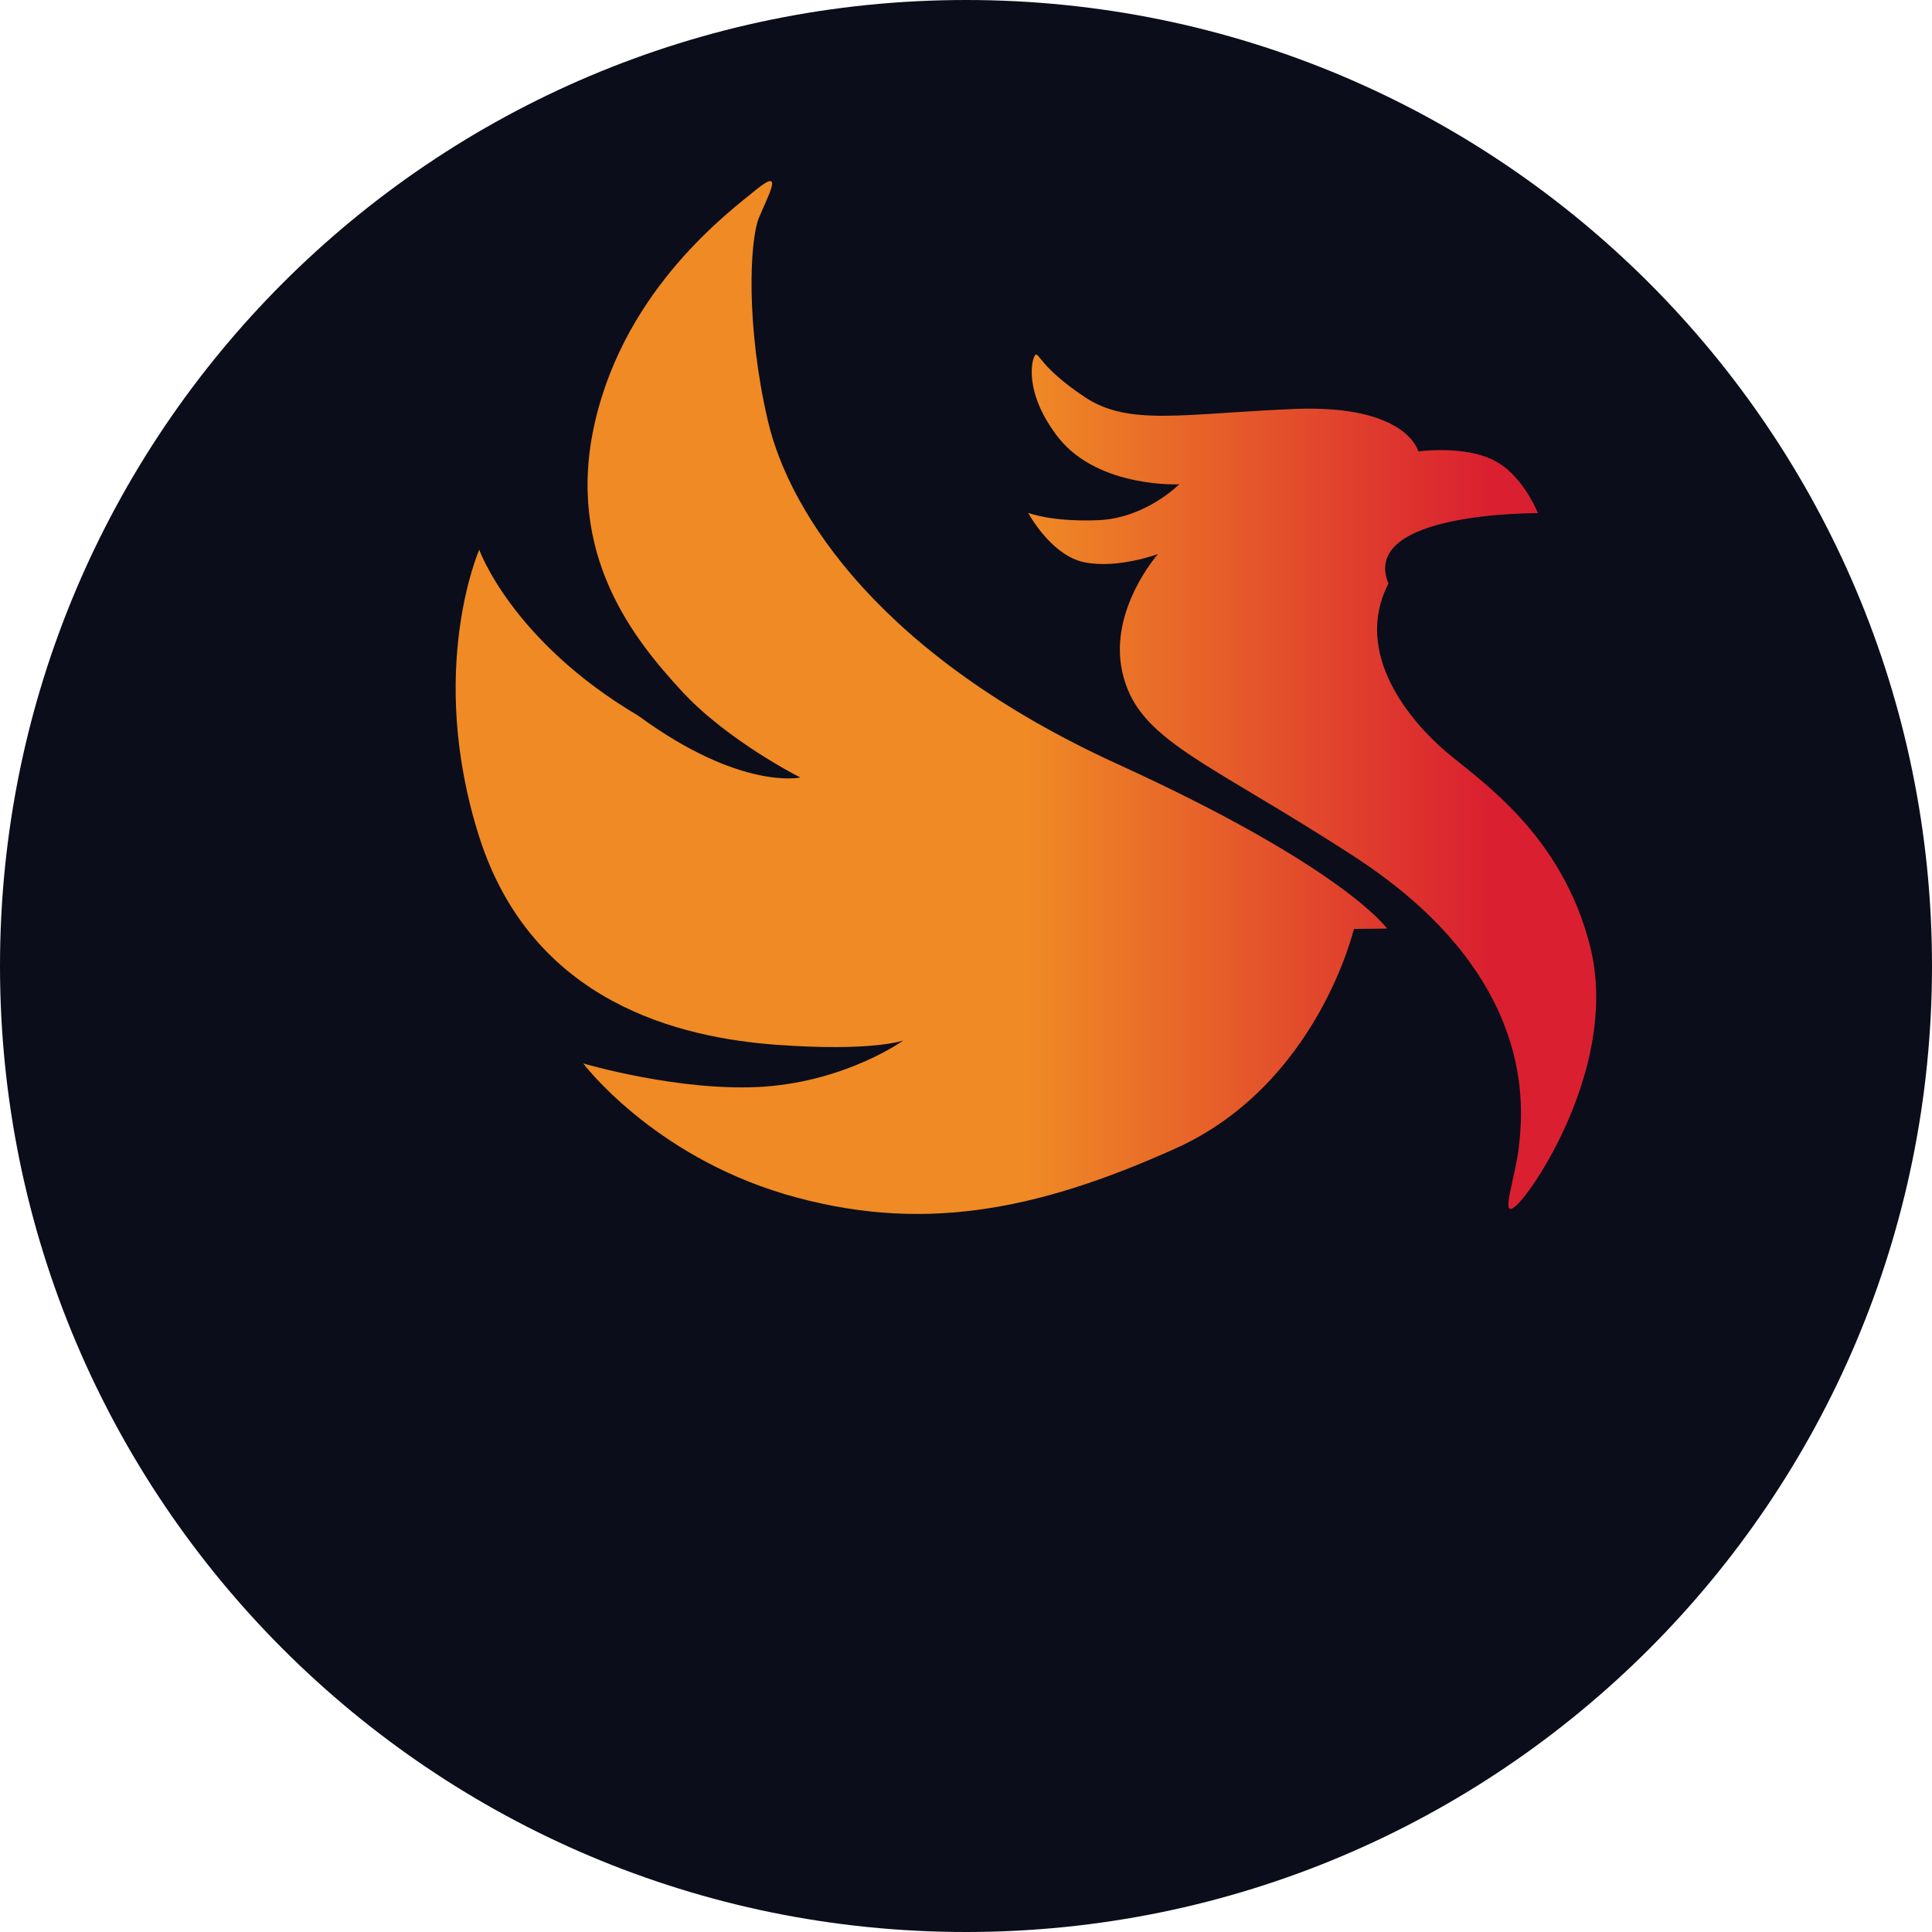
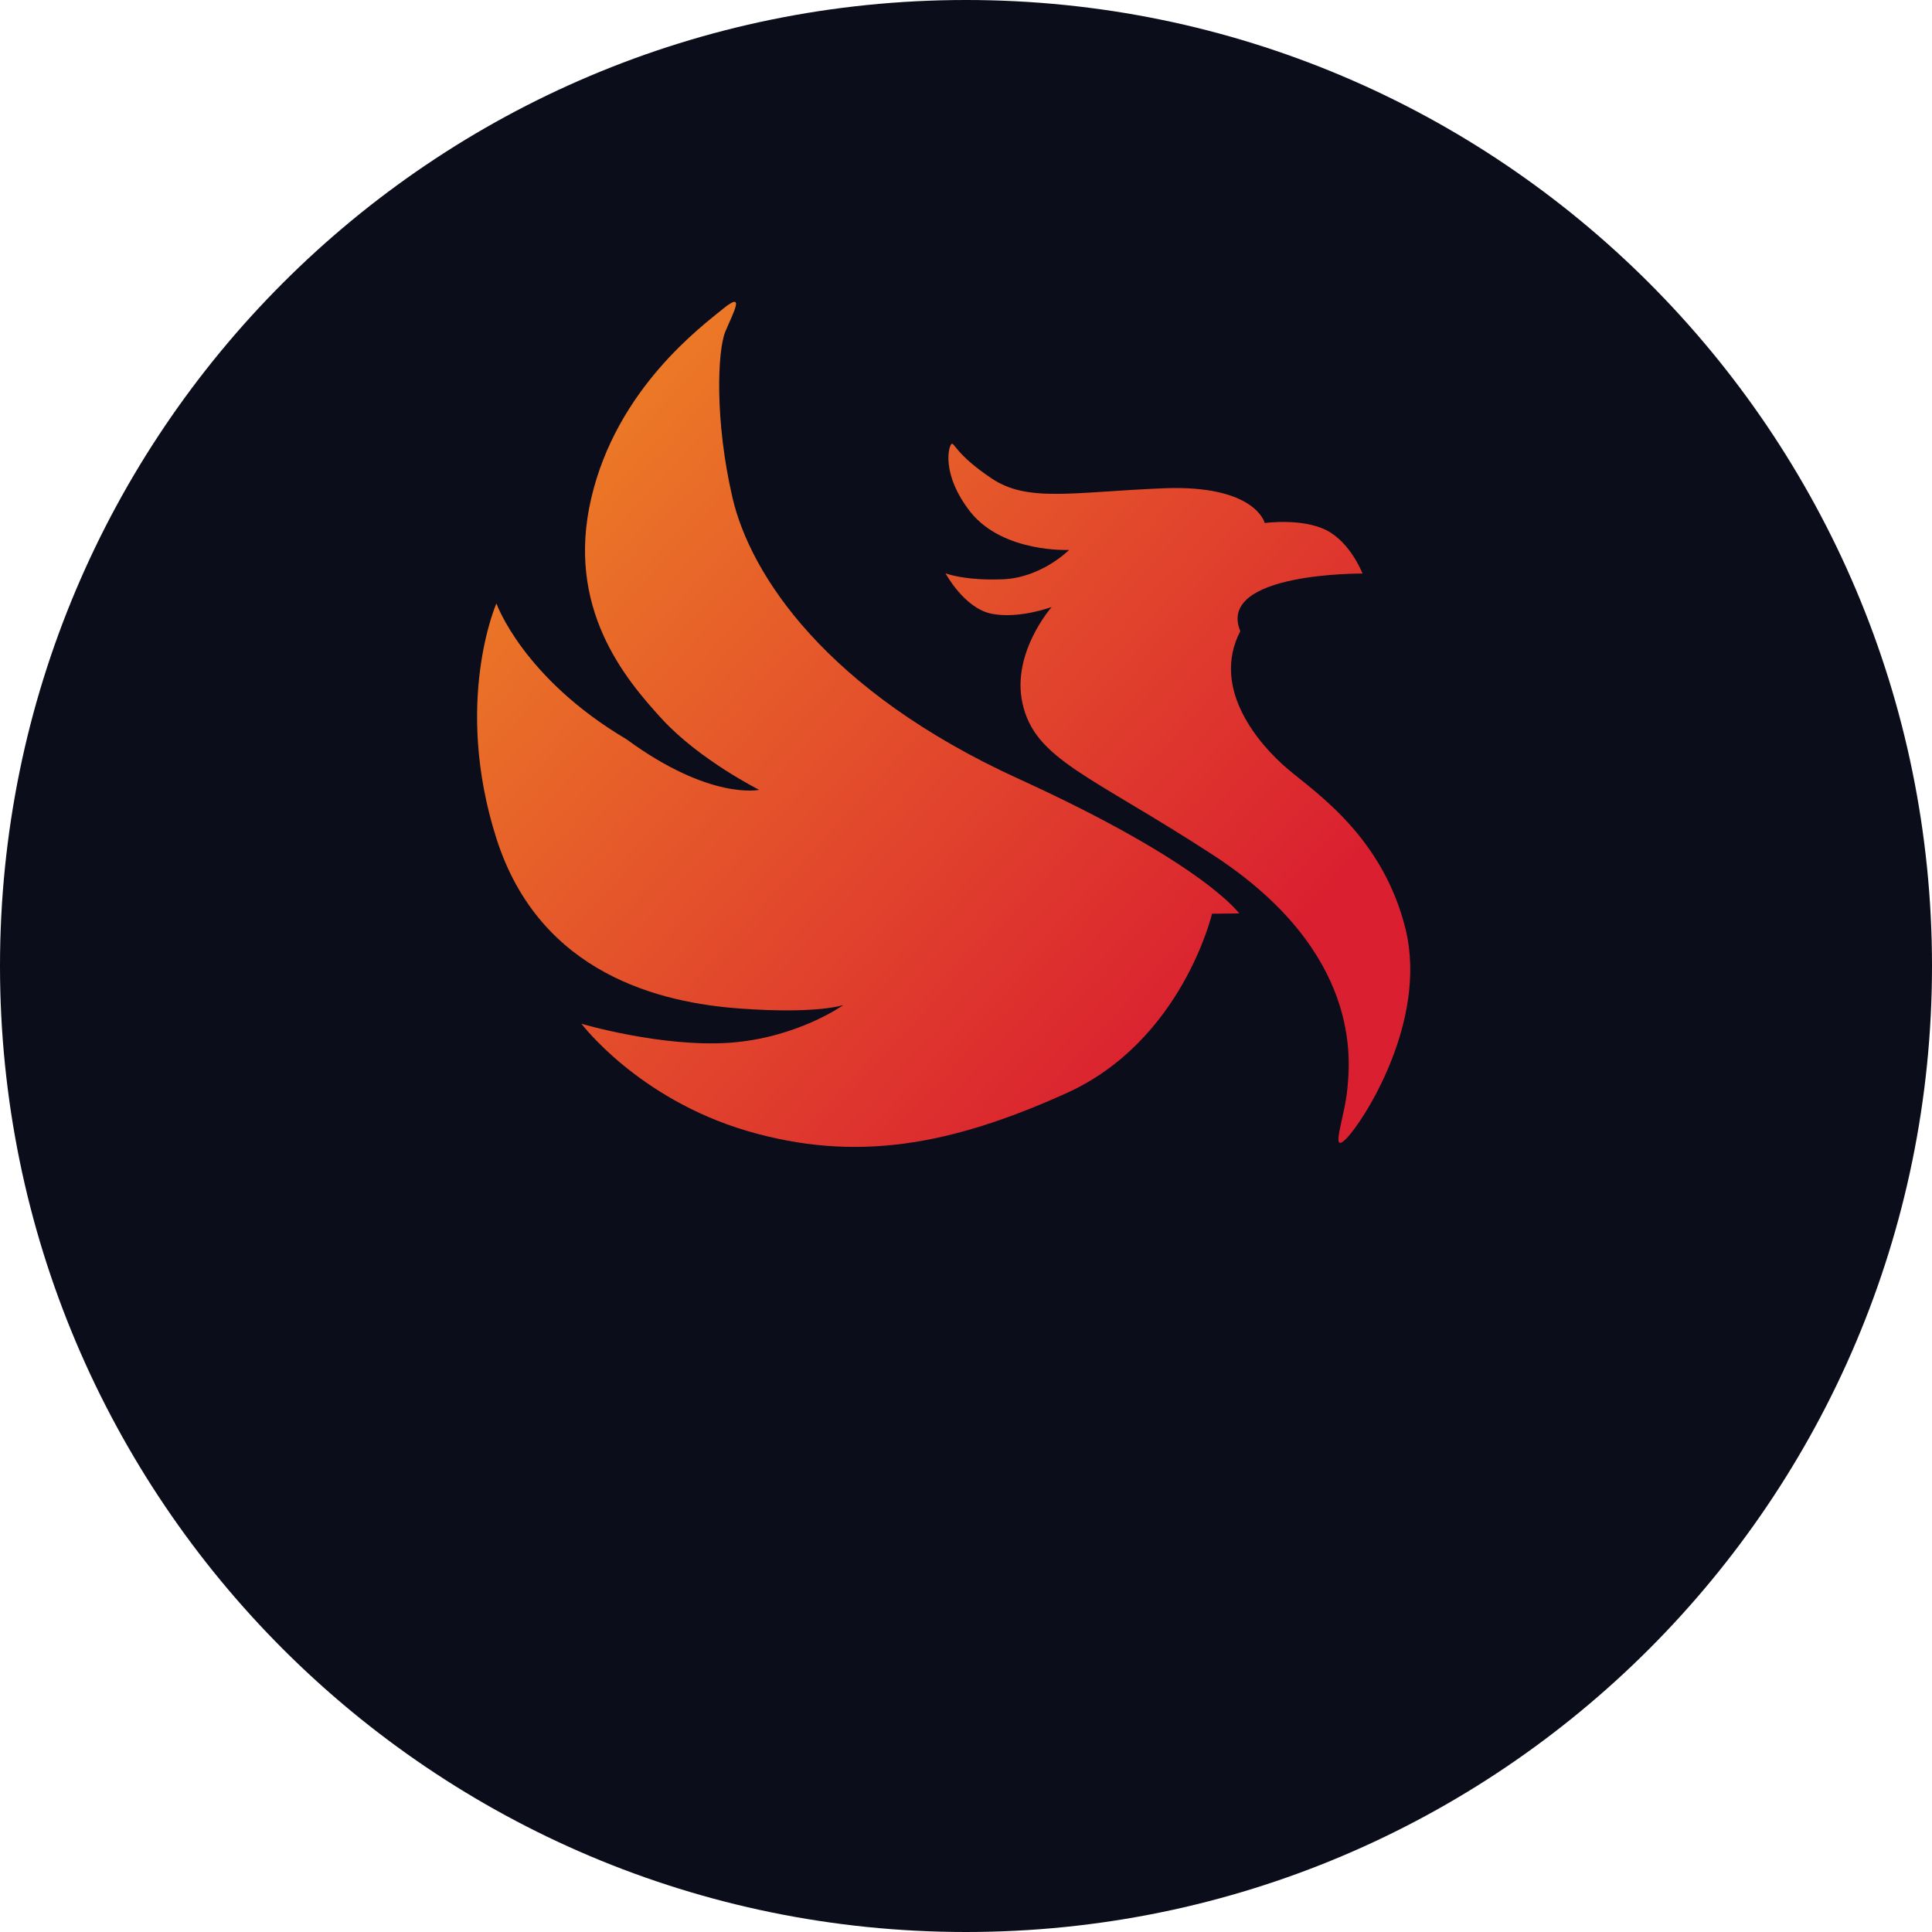
<svg xmlns="http://www.w3.org/2000/svg" width="128" height="128" viewBox="0 0 64 64" fill="none">
  <circle cx="32" cy="32" r="32" fill="#0B0D1A" />
-   <g transform="translate(8, 6) scale(1.1)">
-     <path d="M39.04 10c0 0-.44-1.15-1.34-1.6-.9-.45-2.26-.26-2.26-.26 0 0-.33-1.41-3.71-1.28-3.38.14-5.01.53-6.34-.36-1.33-.89-1.37-1.34-1.48-1.27-.1.07-.4 1.11.71 2.52 1.22 1.5 3.62 1.38 3.62 1.38s-1.01 1.02-2.43 1.08c-1.42.06-2.12-.22-2.12-.22s.69 1.29 1.7 1.49c1.01.2 2.21-.25 2.21-.25s-1.48 1.67-1.08 3.53c.45 2.09 2.49 2.65 7.02 5.6 5.49 3.58 5.04 7.57 4.94 8.62-.1 1.05-.66 2.44-.04 1.82.62-.62 3.02-4.32 2.18-7.73-.85-3.41-3.33-5.02-4.35-5.89-1.02-.87-2.83-2.93-1.73-5.06C33.65 9.95 39.04 10 39.04 10Z" fill="url(#fenixGradient)" />
-     <path d="M34.5 22.51s-1.29-1.84-8.13-4.96c-7.07-3.23-9.86-7.5-10.52-10.34-.66-2.84-.55-5.4-.27-6.1.29-.7.76-1.53-.06-.87-.82.67-3.93 2.96-4.87 6.99-.94 4.03 1.23 6.63 2.61 8.13 1.38 1.5 3.57 2.6 3.57 2.6s-1.8.4-4.88-1.86C8.13 13.84 7.16 11.1 7.16 11.1s-1.6 3.63 0 8.65c1.6 5.01 6.07 6.05 8.96 6.26 2.88.21 3.81-.13 3.81-.13s-1.68 1.21-4.19 1.39c-2.52.17-5.45-.7-5.45-.7s2.07 2.75 6.08 3.94c4.01 1.18 7.5.54 11.76-1.38 4.27-1.92 5.37-6.61 5.37-6.61Z" fill="url(#fenixGradient)" />
+   <g transform="translate(10, 10) scale(0.9)">
+     <path d="M39.04 10c0 0-.44-1.15-1.34-1.6-.9-.45-2.26-.26-2.26-.26 0 0-.33-1.41-3.71-1.28-3.38.14-5.01.53-6.34-.36-1.33-.89-1.37-1.34-1.48-1.27-.1.07-.4 1.11.71 2.52 1.22 1.5 3.62 1.38 3.62 1.38s-1.01 1.02-2.43 1.08c-1.42.06-2.12-.22-2.12-.22s.69 1.29 1.7 1.49c1.01.2 2.21-.25 2.21-.25s-1.48 1.67-1.08 3.53c.45 2.09 2.49 2.65 7.02 5.6 5.49 3.58 5.04 7.57 4.94 8.62-.1 1.05-.66 2.44-.04 1.82.62-.62 3.02-4.32 2.18-7.73-.85-3.41-3.33-5.02-4.35-5.89-1.02-.87-2.83-2.93-1.73-5.06C33.65 9.95 39.04 10 39.04 10Z" fill="url(#fenixFix)" />
+     <path d="M34.5 22.51s-1.29-1.84-8.13-4.96c-7.07-3.23-9.86-7.5-10.52-10.34-.66-2.84-.55-5.4-.27-6.1.29-.7.76-1.53-.06-.87-.82.67-3.93 2.96-4.87 6.99-.94 4.03 1.23 6.63 2.61 8.13 1.38 1.5 3.57 2.6 3.57 2.6s-1.8.4-4.88-1.86C8.13 13.84 7.16 11.1 7.16 11.1s-1.6 3.63 0 8.65c1.6 5.01 6.07 6.05 8.96 6.26 2.88.21 3.81-.13 3.81-.13s-1.68 1.21-4.19 1.39c-2.52.17-5.45-.7-5.45-.7s2.07 2.75 6.08 3.94c4.01 1.18 7.5.54 11.76-1.38 4.27-1.92 5.37-6.61 5.37-6.61Z" fill="url(#fenixFix)" />
  </g>
  <defs>
-     <linearGradient id="fenixGradient" x1="23.68" y1="18.05" x2="40.8" y2="18.05" gradientUnits="userSpaceOnUse">
+     <linearGradient id="fenixFix" x1="7" y1="0" x2="41" y2="31" gradientUnits="userSpaceOnUse">
      <stop stop-color="#EF8A25" />
      <stop offset="0.81" stop-color="#DA2030" />
    </linearGradient>
  </defs>
</svg>
